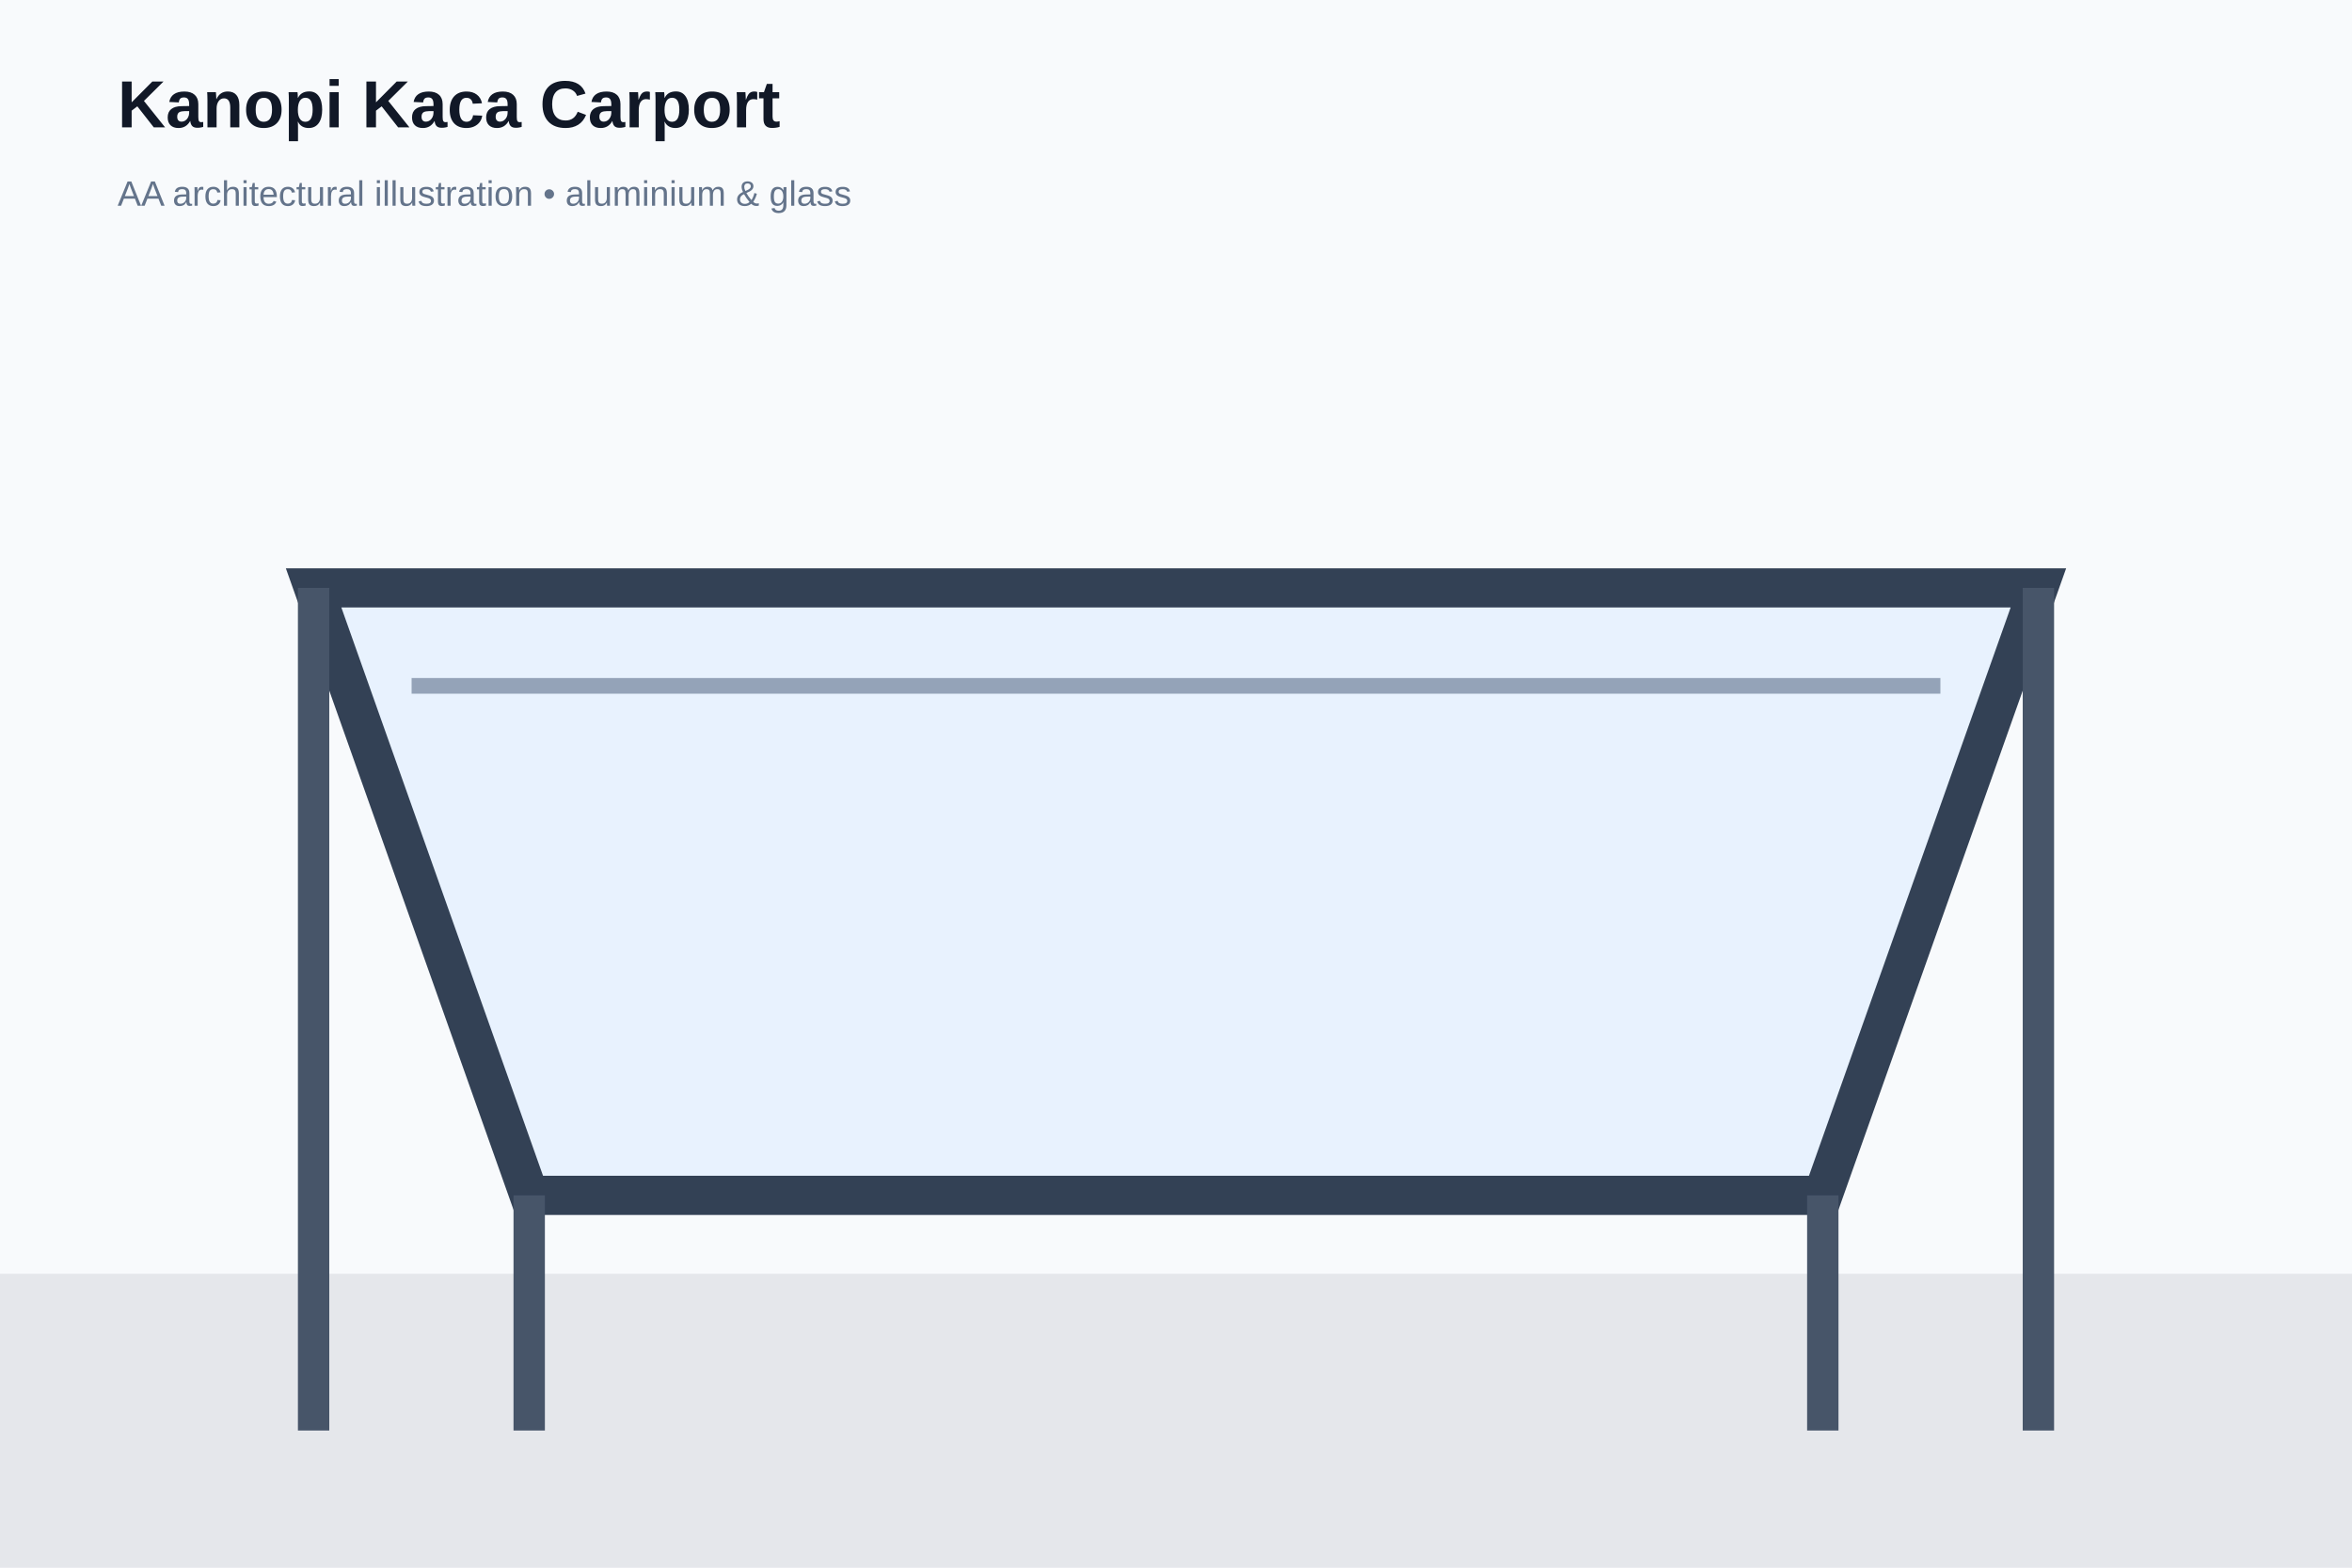
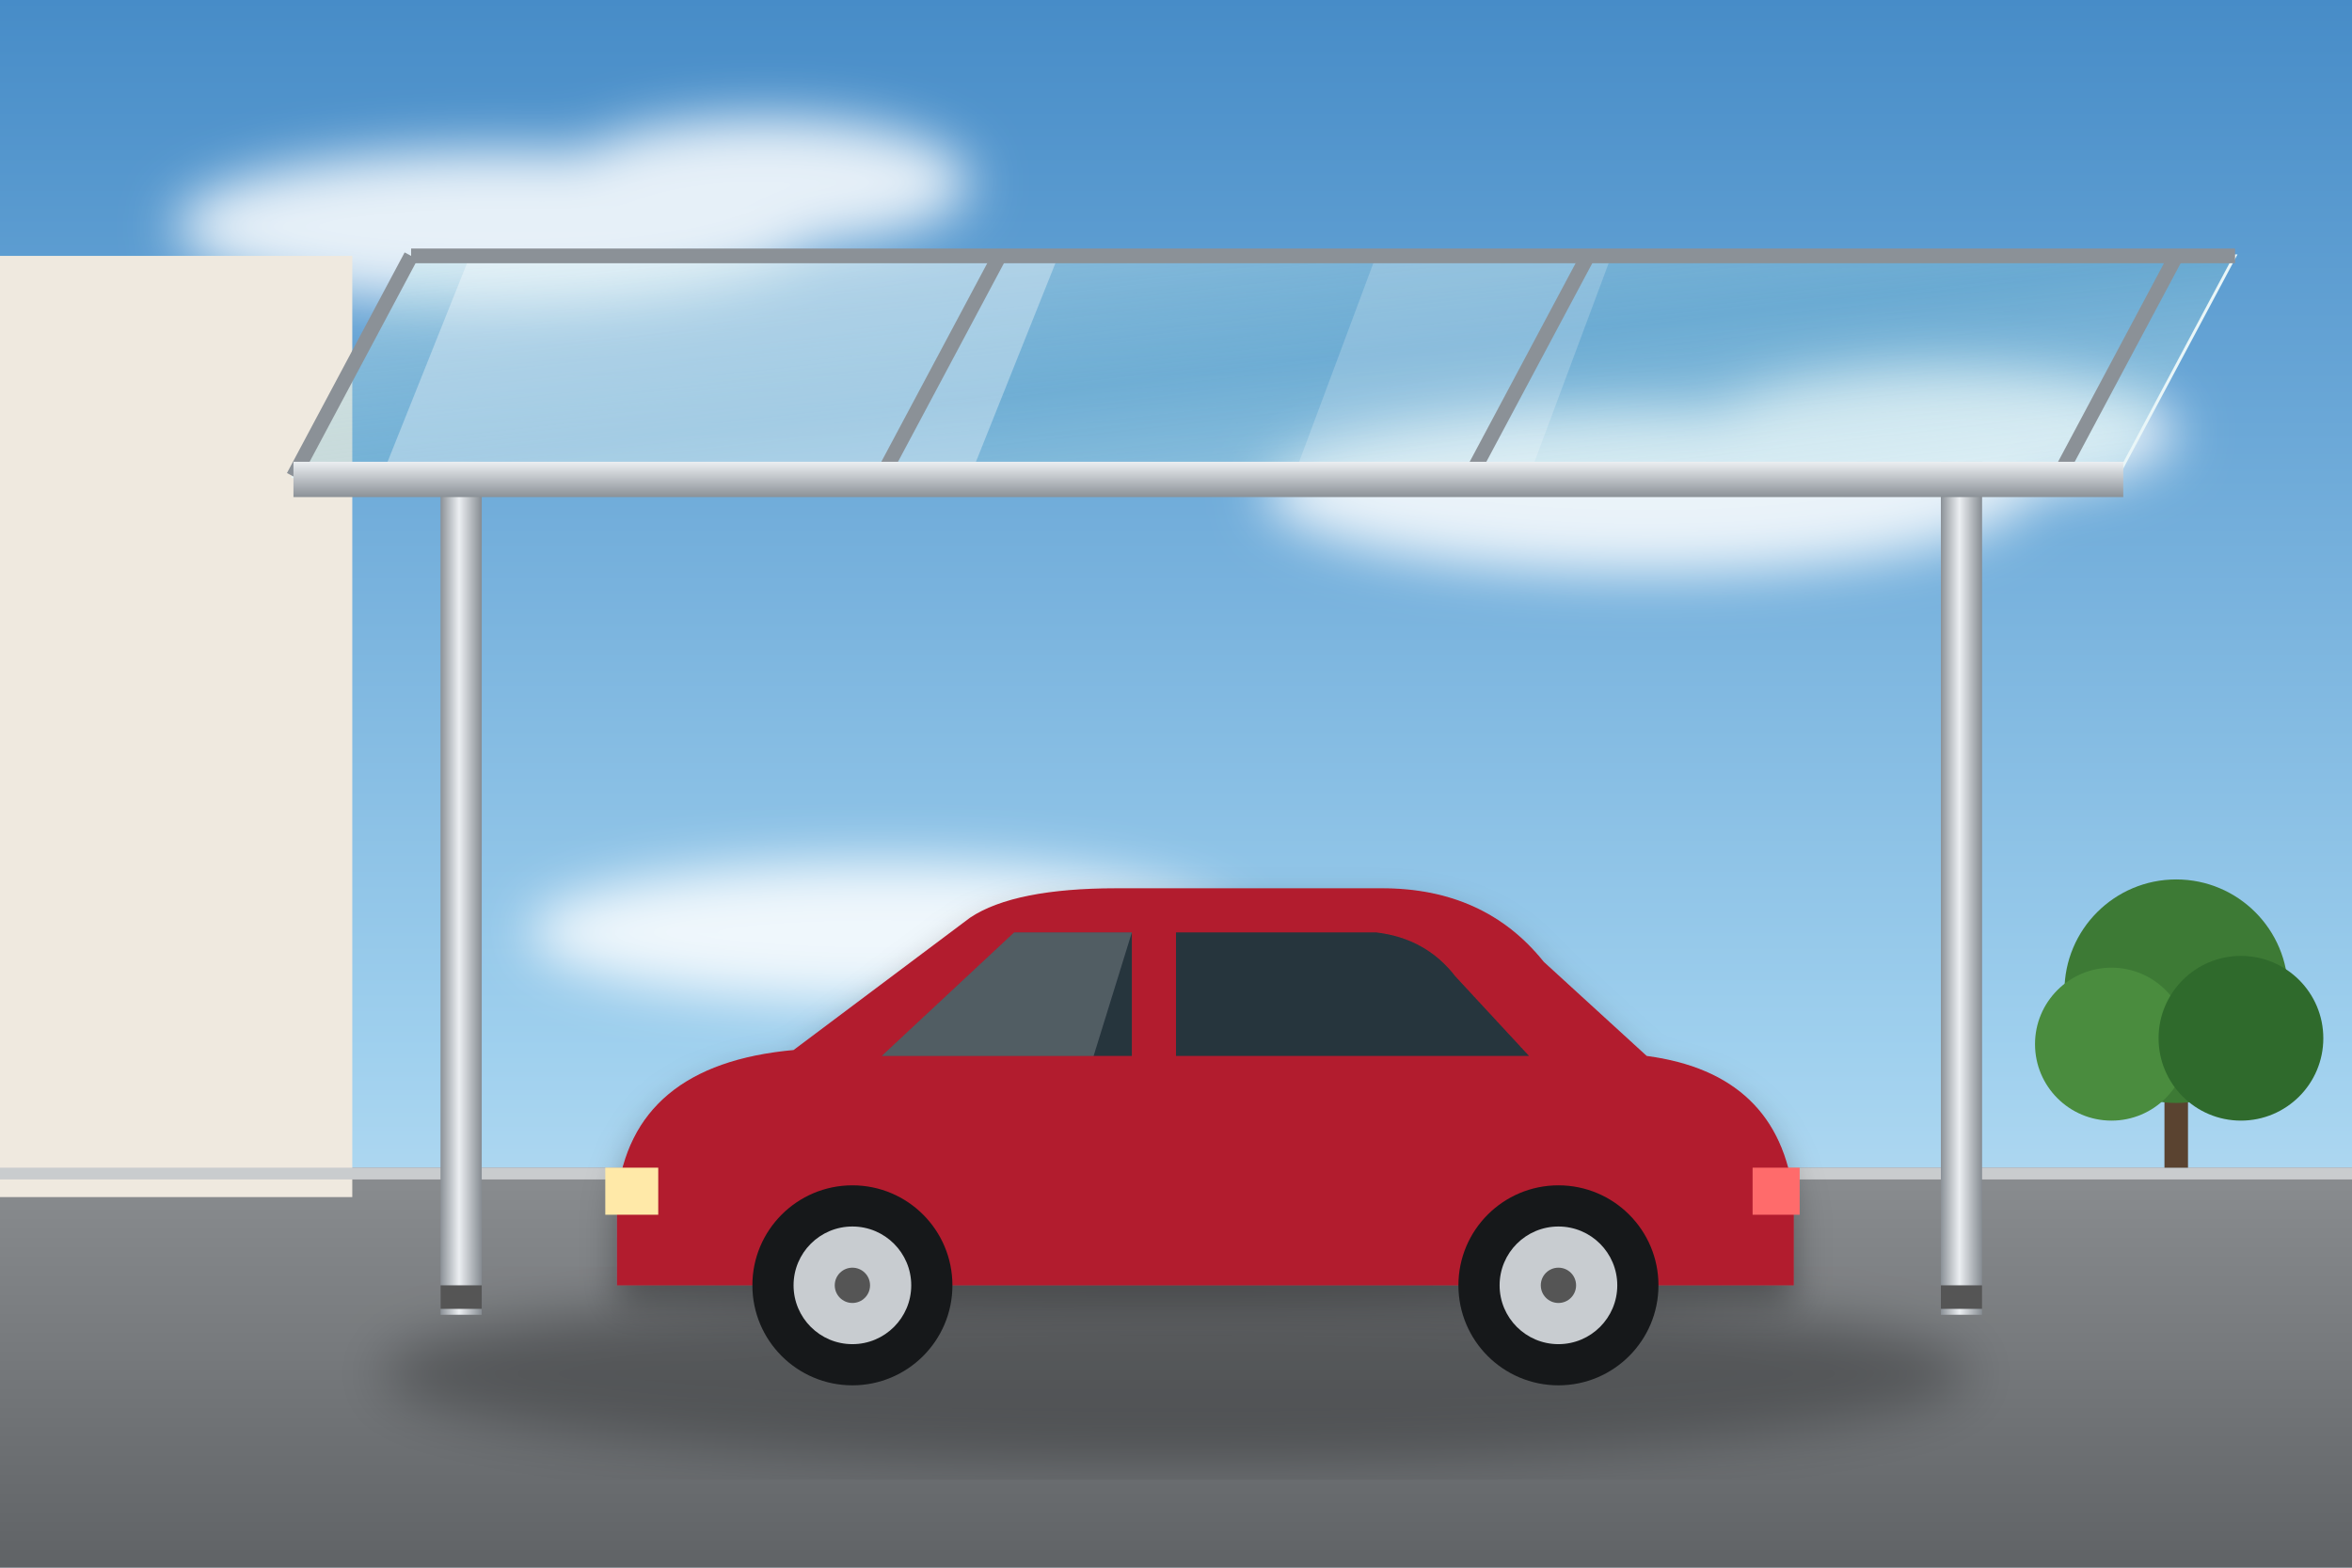
- <svg xmlns="http://www.w3.org/2000/svg" viewBox="0 0 1200 800">
-   <rect width="1200" height="800" fill="#f8fafc" />
-   <rect x="0" y="650" width="1200" height="150" fill="#e5e7eb" />
-   <text x="60" y="65" font-family="Arial,sans-serif" font-size="34" font-weight="700" fill="#111827">Kanopi Kaca Carport</text>
-   <text x="60" y="105" font-family="Arial,sans-serif" font-size="18" fill="#64748b">AA architectural illustration • aluminium &amp; glass</text>
-   <path d="M160 300 H1040 L930 610 H270 Z" fill="#dbeafe" fill-opacity=".55" stroke="#334155" stroke-width="20" />
-   <path d="M270 610 V730 M930 610 V730 M160 300 V730 M1040 300 V730" stroke="#475569" stroke-width="16" />
-   <path d="M210 350 H990" stroke="#94a3b8" stroke-width="8" />
+ <svg xmlns="http://www.w3.org/2000/svg" viewBox="0 33 800 533" width="1200" height="800" preserveAspectRatio="xMidYMid slice">
+   <defs>
+     <linearGradient id="sky" x1="0" y1="0" x2="0" y2="1">
+       <stop offset="0" stop-color="#3f86c4" />
+       <stop offset=".65" stop-color="#9fd0ee" />
+       <stop offset="1" stop-color="#e3f2fa" />
+     </linearGradient>
+     <linearGradient id="gl" x1="0" y1="0" x2="1" y2="1">
+       <stop offset="0" stop-color="#cfeaf1" stop-opacity=".55" />
+       <stop offset=".5" stop-color="#7fbfd2" stop-opacity=".35" />
+       <stop offset="1" stop-color="#d9f1f4" stop-opacity=".5" />
+     </linearGradient>
+     <linearGradient id="rf" x1="0" y1="0" x2="1" y2="0">
+       <stop offset="0" stop-color="#fff" stop-opacity=".7" />
+       <stop offset="1" stop-color="#fff" stop-opacity="0" />
+     </linearGradient>
+     <linearGradient id="al" x1="0" y1="0" x2="1" y2="0">
+       <stop offset="0" stop-color="#8b9197" />
+       <stop offset=".45" stop-color="#eceff2" />
+       <stop offset="1" stop-color="#868c92" />
+     </linearGradient>
+     <linearGradient id="alv" x1="0" y1="0" x2="0" y2="1">
+       <stop offset="0" stop-color="#eceff2" />
+       <stop offset="1" stop-color="#8b9197" />
+     </linearGradient>
+     <linearGradient id="dk" x1="0" y1="0" x2="1" y2="0">
+       <stop offset="0" stop-color="#23272b" />
+       <stop offset=".5" stop-color="#555c63" />
+       <stop offset="1" stop-color="#23272b" />
+     </linearGradient>
+     <linearGradient id="gr" x1="0" y1="0" x2="0" y2="1">
+       <stop offset="0" stop-color="#8a8d90" />
+       <stop offset="1" stop-color="#55585b" />
+     </linearGradient>
+     <linearGradient id="fl" x1="0" y1="0" x2="0" y2="1">
+       <stop offset="0" stop-color="#d9d3c8" />
+       <stop offset="1" stop-color="#a9a296" />
+     </linearGradient>
+     <linearGradient id="wl" x1="0" y1="0" x2="0" y2="1">
+       <stop offset="0" stop-color="#f4f1ec" />
+       <stop offset="1" stop-color="#dcd7cf" />
+     </linearGradient>
+     <linearGradient id="grn" x1="0" y1="0" x2="0" y2="1">
+       <stop offset="0" stop-color="#5f9a4a" />
+       <stop offset="1" stop-color="#355f2b" />
+     </linearGradient>
+     <filter id="blur">
+       <feGaussianBlur stdDeviation="9" />
+     </filter>
+     <filter id="sh" x="-20%" y="-20%" width="140%" height="150%">
+       <feDropShadow dx="0" dy="6" stdDeviation="6" flood-opacity=".35" />
+     </filter>
+   </defs>
+   <rect x="0" y="0" width="800" height="600" fill="url(#sky)" />
+   <g fill="#fff" opacity=".85" filter="url(#blur)" transform="translate(0,-10)">
+     <ellipse cx="170" cy="120" rx="110" ry="26" />
+     <ellipse cx="260" cy="105" rx="70" ry="22" />
+     <ellipse cx="560" cy="210" rx="130" ry="28" />
+     <ellipse cx="660" cy="190" rx="80" ry="22" />
+     <ellipse cx="300" cy="360" rx="120" ry="24" />
+   </g>
+   <rect x="0" y="430" width="800" height="170" fill="url(#gr)" />
+   <rect x="0" y="120" width="120" height="320" fill="#efe9df" />
+   <rect x="0" y="430" width="800" height="4" fill="#c9ccce" />
+   <ellipse cx="400" cy="500" rx="270" ry="30" fill="#000" opacity=".28" filter="url(#blur)" />
+   <g filter="url(#sh)">
+     <path d="M210 440 Q215 395 270 390 L330 345 Q345 335 380 335 L470 335 Q505 335 525 360 L560 392 Q605 398 610 440 L610 470 L210 470 Z" fill="#b21f2d" />
+     <path d="M345 350 L385 350 L385 392 L300 392 Z M400 350 L468 350 Q485 352 495 365 L520 392 L400 392 Z" fill="#26343d" />
+     <polygon points="345,350 385,350 372,392 300,392" fill="#fff" opacity=".2" />
+   </g>
+   <circle cx="290" cy="470" r="34" fill="#16181a" />
+   <circle cx="290" cy="470" r="20" fill="#c8ccd0" />
+   <circle cx="290" cy="470" r="6" fill="#555" />
+   <circle cx="530" cy="470" r="34" fill="#16181a" />
+   <circle cx="530" cy="470" r="20" fill="#c8ccd0" />
+   <circle cx="530" cy="470" r="6" fill="#555" />
+   <rect x="206" y="430" width="18" height="16" fill="#ffe9a8" />
+   <rect x="596" y="430" width="16" height="16" fill="#ff6b6b" />
+   <rect x="150" y="190" width="14" height="290" fill="url(#al)" />
+   <rect x="660" y="190" width="14" height="290" fill="url(#al)" />
+   <rect x="150" y="470" width="14" height="8" fill="#555" />
+   <rect x="660" y="470" width="14" height="8" fill="#555" />
+   <polygon points="100,195 720,195 760,120 140,120" fill="url(#gl)" stroke="#e9f6f8" />
+   <polygon points="130,195 330,195 360,120 160,120" fill="#fff" opacity=".35" />
+   <polygon points="440,195 520,195 548,120 468,120" fill="#fff" opacity=".2" />
+   <line x1="100" y1="195" x2="140" y2="120" stroke="#8b9197" stroke-width="5" />
+   <line x1="300" y1="195" x2="340" y2="120" stroke="#8b9197" stroke-width="5" />
+   <line x1="500" y1="195" x2="540" y2="120" stroke="#8b9197" stroke-width="5" />
+   <line x1="700" y1="195" x2="740" y2="120" stroke="#8b9197" stroke-width="5" />
+   <rect x="100" y="190" width="622" height="12" fill="url(#alv)" />
+   <line x1="140" y1="120" x2="760" y2="120" stroke="#8b9197" stroke-width="5" />
+   <g transform="translate(740,380) scale(1)">
+     <rect x="-4" y="0" width="8" height="50" fill="#5a4330" />
+     <circle cx="0" cy="-10" r="38" fill="#3d7a35" />
+     <circle cx="-22" cy="8" r="26" fill="#4a8c3e" />
+     <circle cx="22" cy="6" r="28" fill="#2f6a2c" />
+   </g>
</svg>
